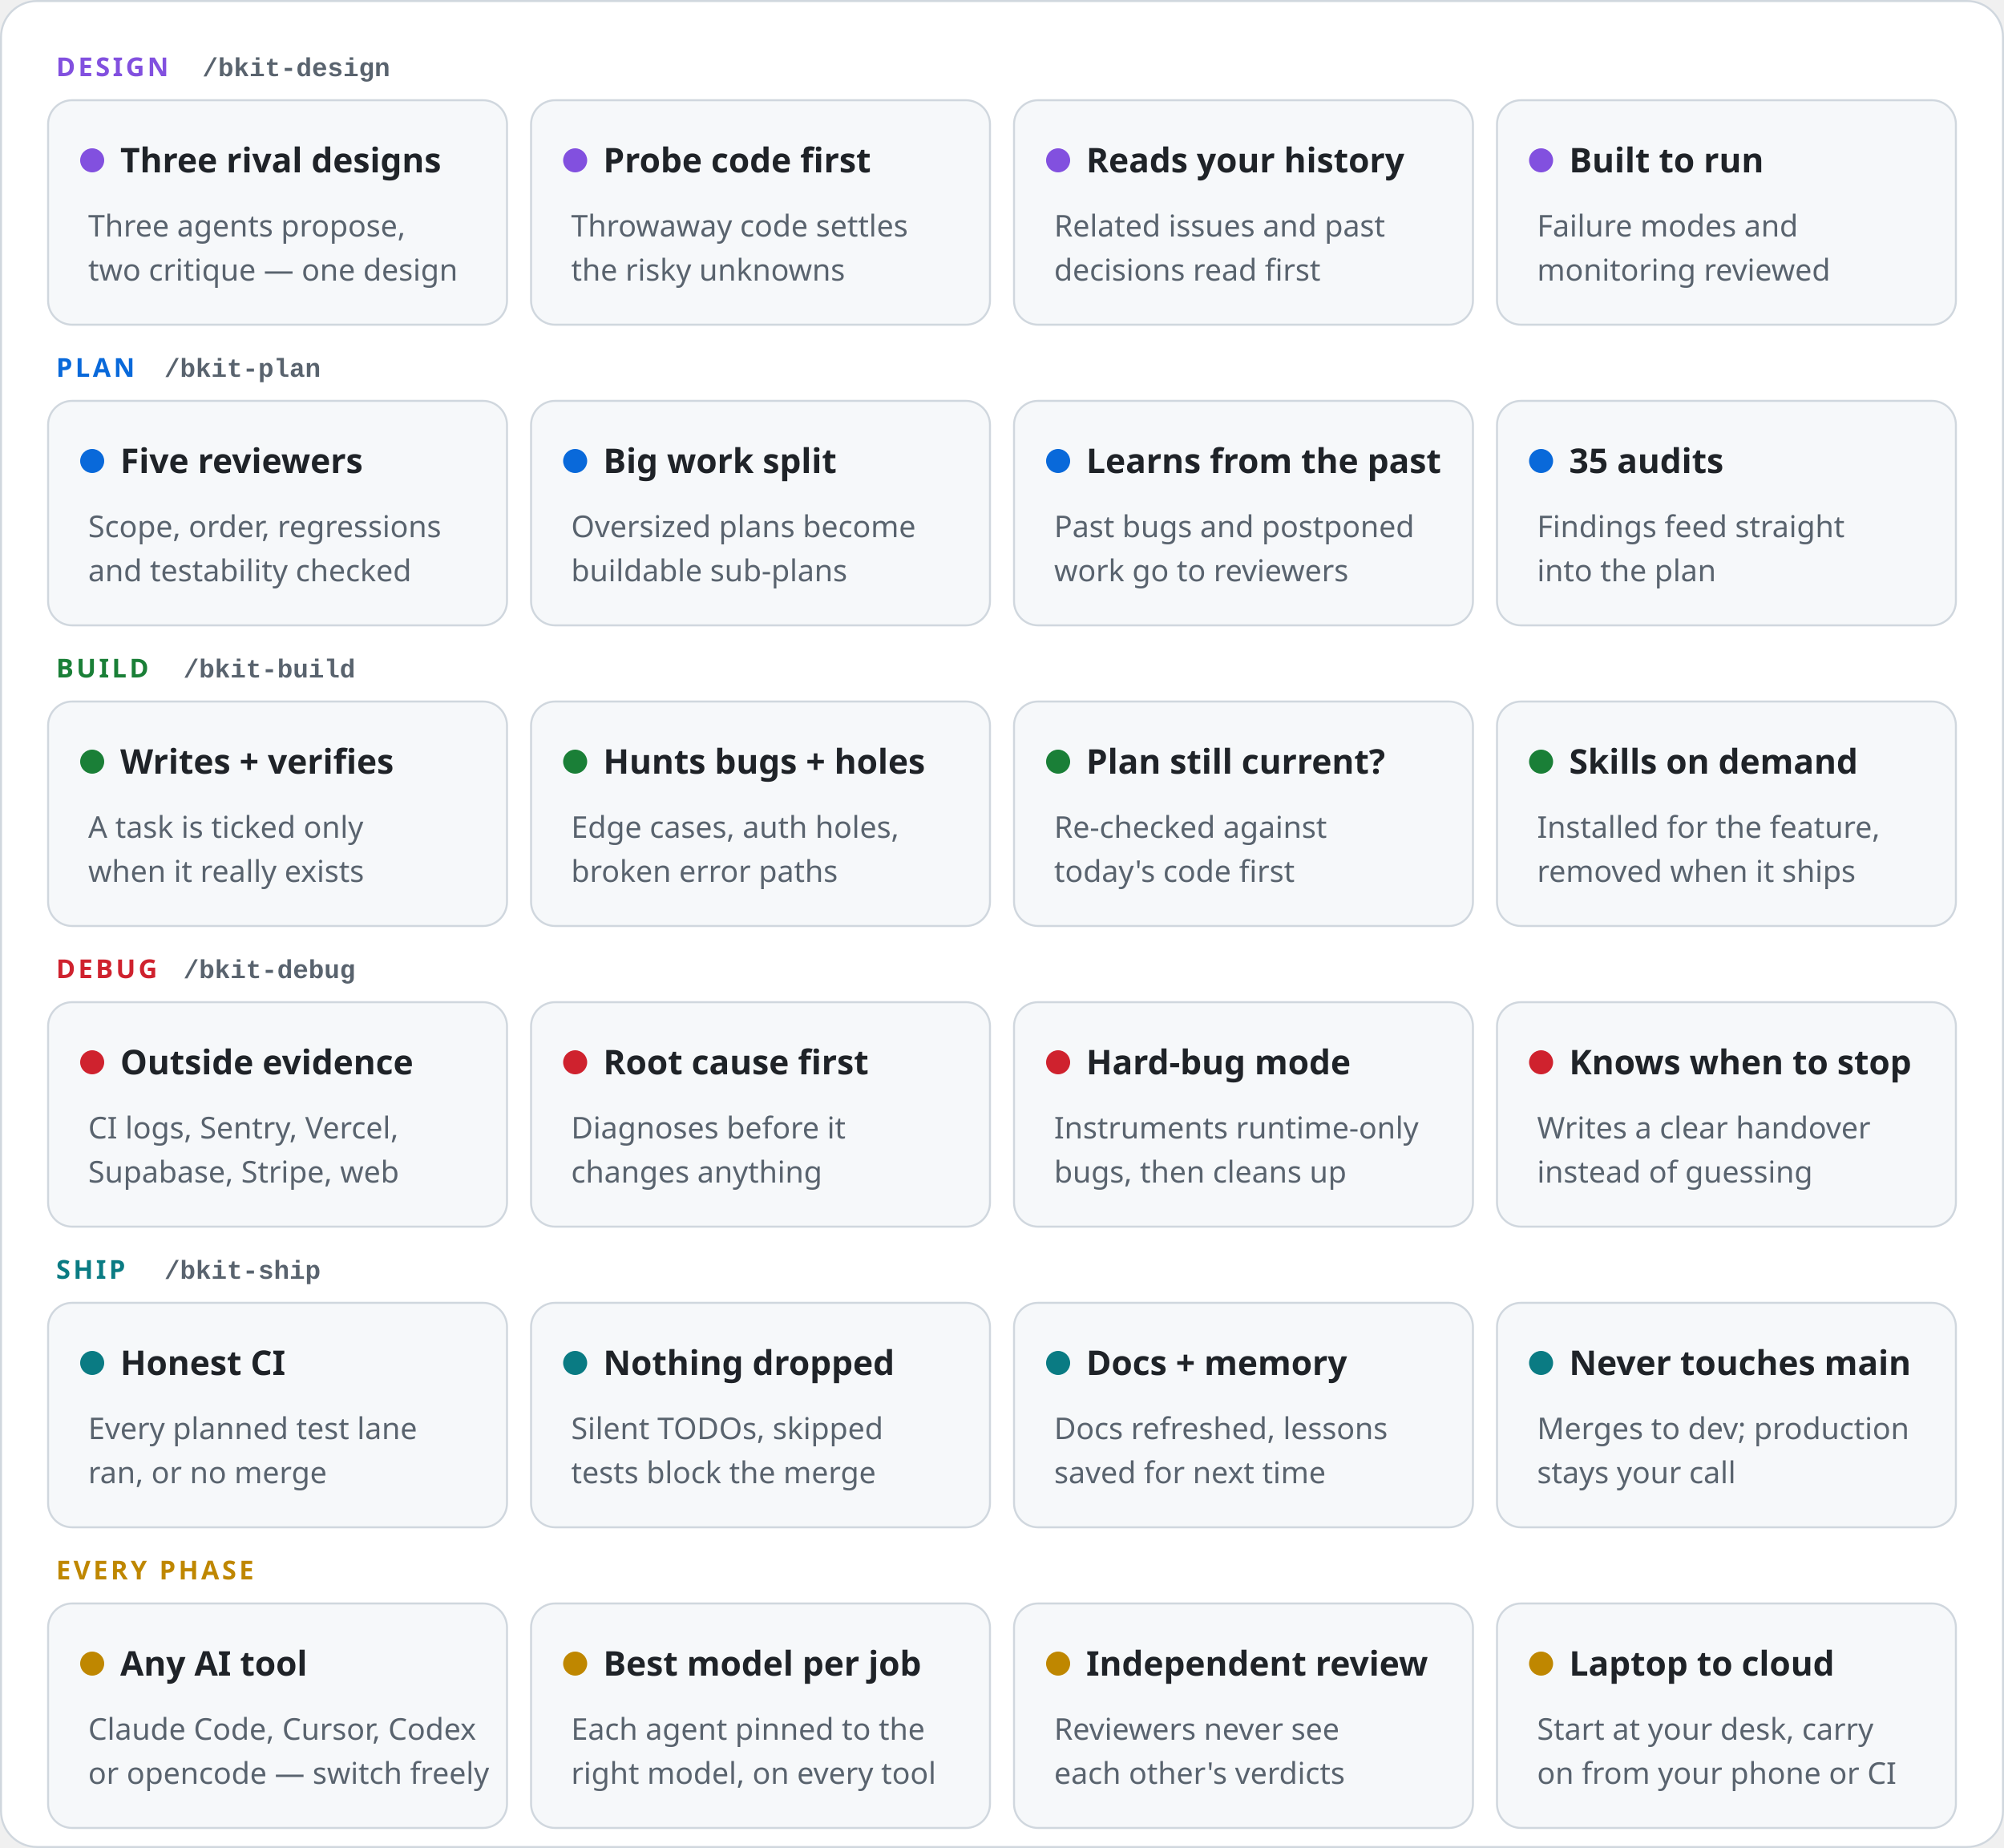
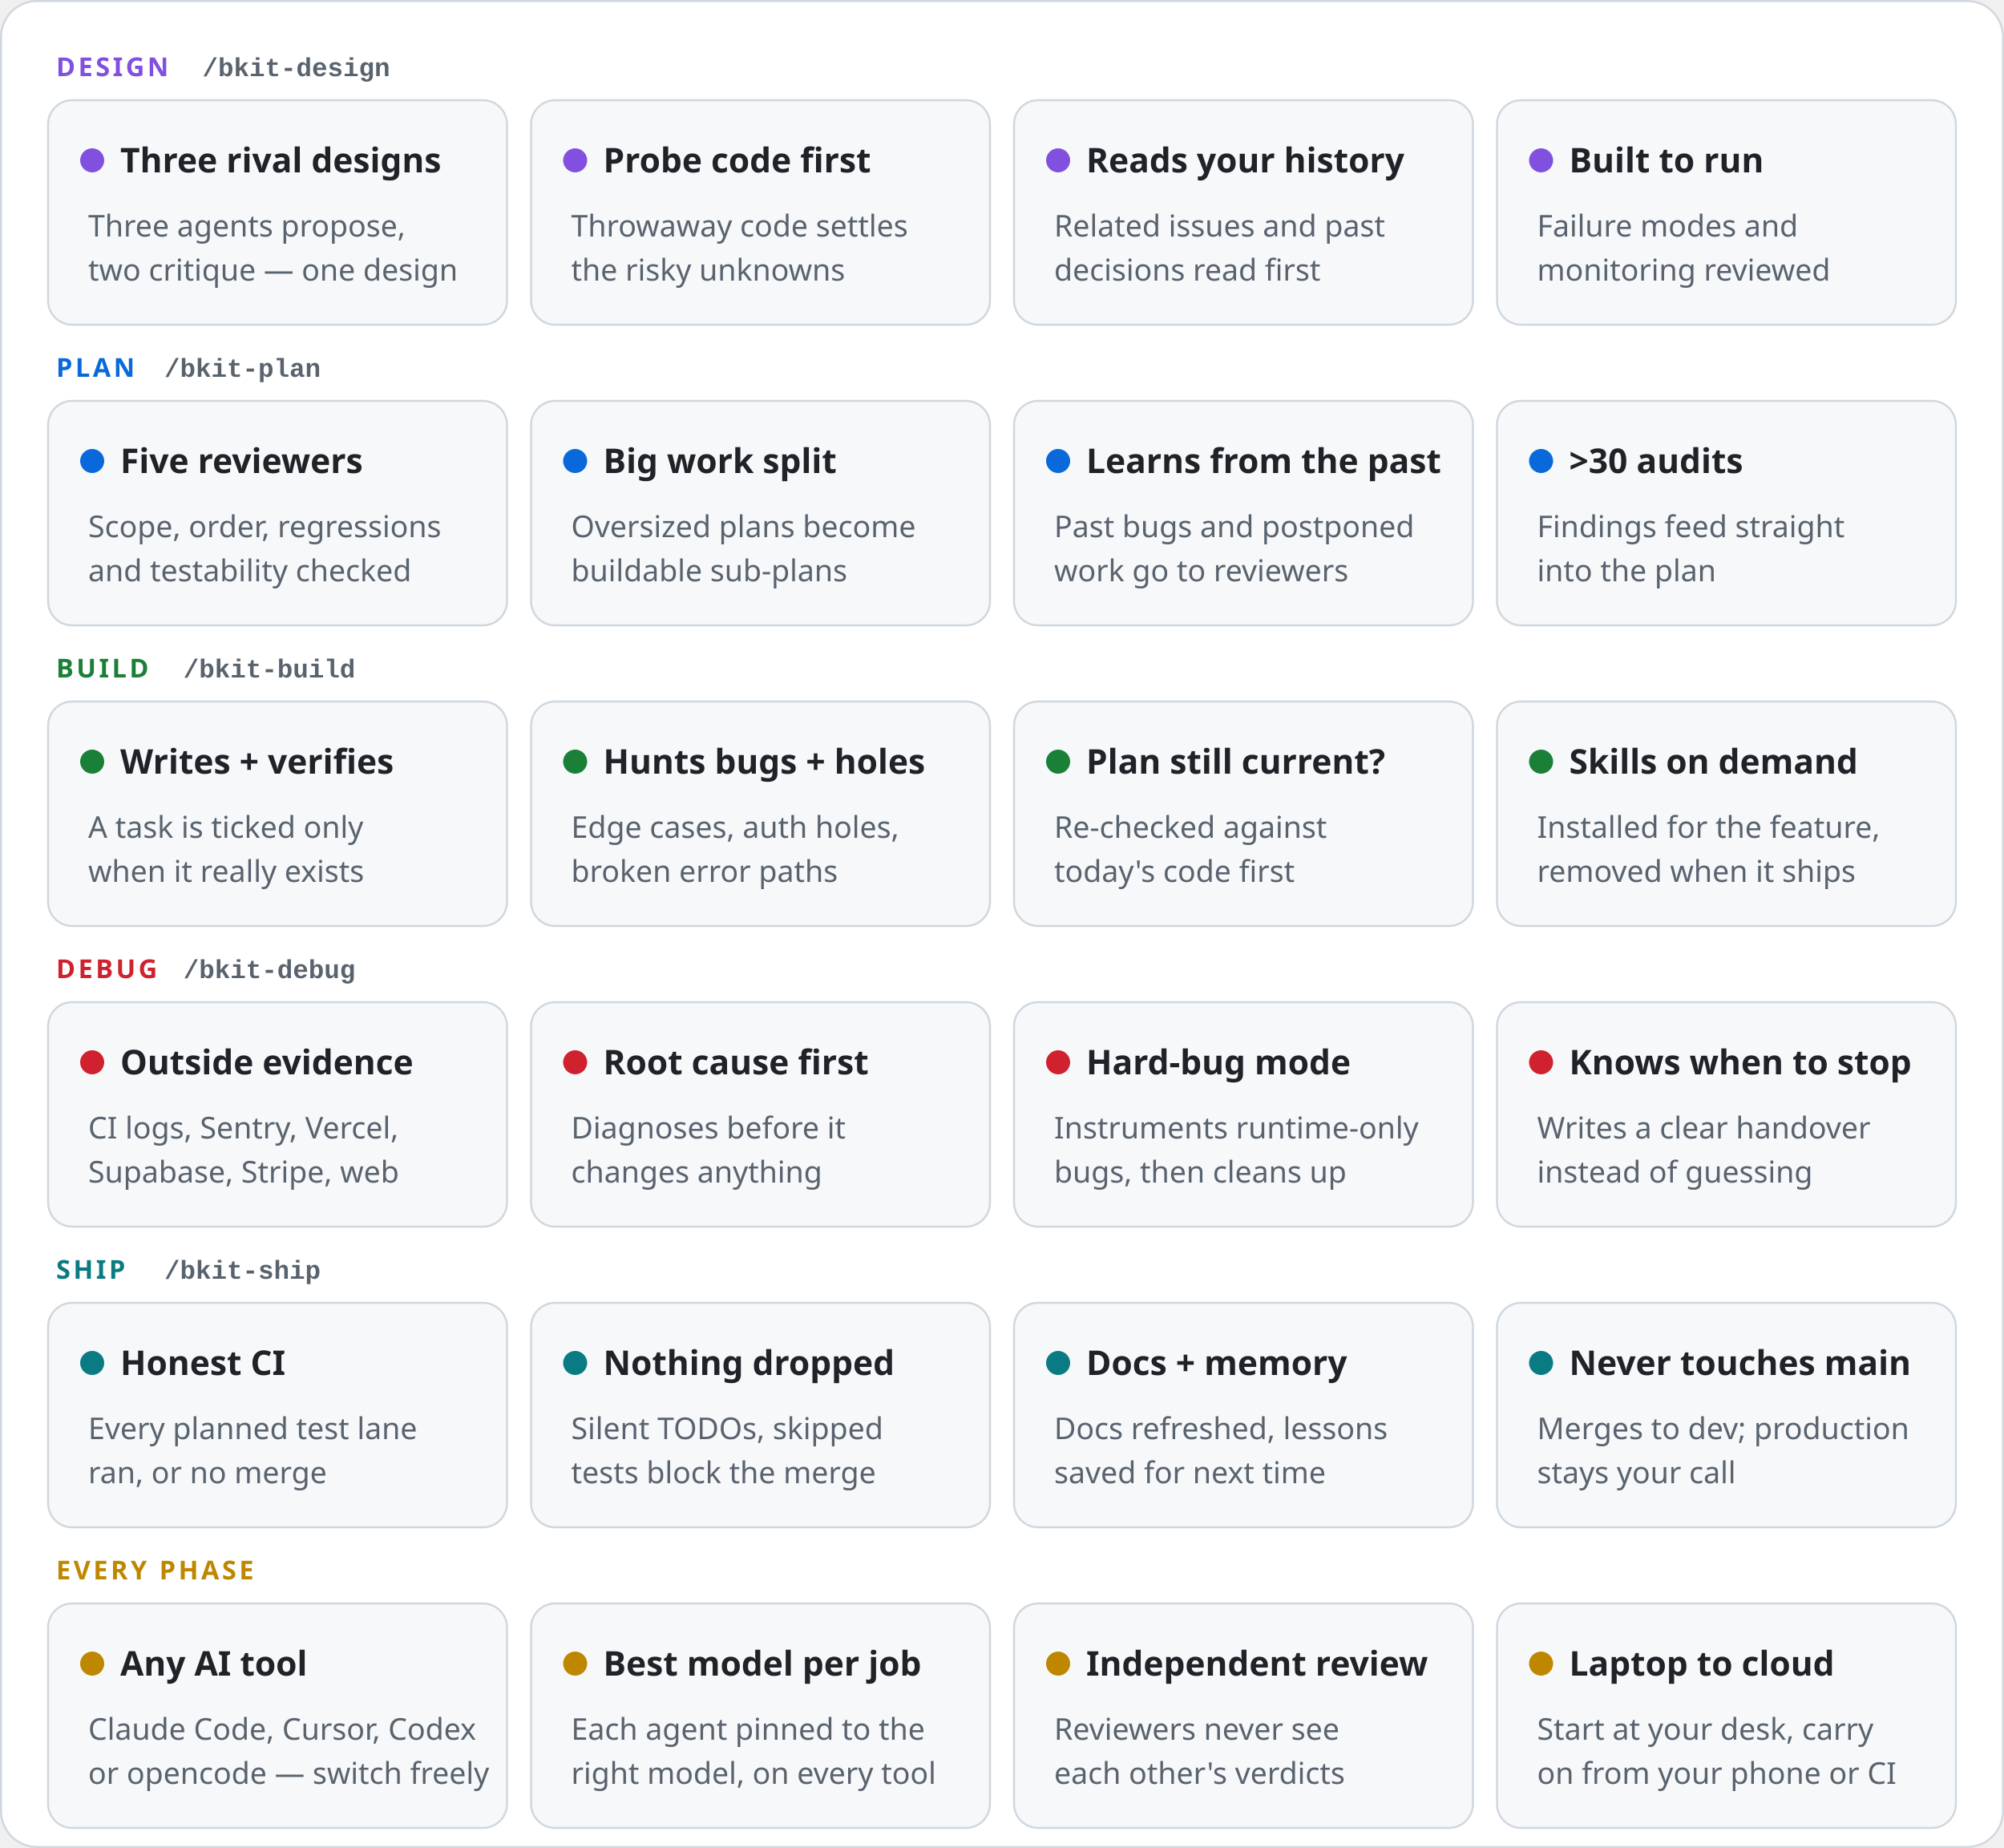
- <svg xmlns="http://www.w3.org/2000/svg" width="1000" height="922" viewBox="0 0 1000 922" role="img" aria-label="What ships with bkit, one coloured row per phase. Design: three rival designs, probe code for the risky unknowns, reads your history, reviewed for failure modes. Plan: five reviewers, big work split up, learns from past bugs and postponed work, 35 audits. Build: writes and verifies, hunts bugs and security holes, checks the plan is still current, skills on demand. Debug: outside evidence from CI and your platforms, root cause first, hard-bug mode, knows when to stop. Ship: honest CI, nothing quietly dropped, docs and memory, never touches main. Every phase: any AI tool, best model per job, independent review, laptop to cloud.">
+ <svg xmlns="http://www.w3.org/2000/svg" width="1000" height="922" viewBox="0 0 1000 922" role="img" aria-label="What ships with bkit, one coloured row per phase. Design: three rival designs, probe code for the risky unknowns, reads your history, reviewed for failure modes. Plan: five reviewers, big work split up, learns from past bugs and postponed work, more than 30 audits. Build: writes and verifies, hunts bugs and security holes, checks the plan is still current, skills on demand. Debug: outside evidence from CI and your platforms, root cause first, hard-bug mode, knows when to stop. Ship: honest CI, nothing quietly dropped, docs and memory, never touches main. Every phase: any AI tool, best model per job, independent review, laptop to cloud.">
  <rect x="0.5" y="0.5" width="999" height="921" rx="18" fill="#ffffff" stroke="#d0d7de" />
  <text x="28" y="38" font-family="-apple-system, BlinkMacSystemFont, 'Segoe UI', 'Noto Sans', Helvetica, Arial, sans-serif" font-size="13" font-weight="700" fill="#8250df" text-anchor="start" letter-spacing="1.4">DESIGN</text>
  <text x="101" y="38" font-family="ui-monospace, SFMono-Regular, 'SF Mono', Menlo, Consolas, 'Liberation Mono', monospace" font-size="13" font-weight="600" fill="#59636e" text-anchor="start">/bkit-design</text>
  <rect x="24" y="50" width="229" height="112" rx="12" fill="#f6f8fa" stroke="#d0d7de" />
  <circle cx="46" cy="80" r="6" fill="#8250df" />
  <text x="60" y="86" font-family="-apple-system, BlinkMacSystemFont, 'Segoe UI', 'Noto Sans', Helvetica, Arial, sans-serif" font-size="17" font-weight="700" fill="#1f2328" text-anchor="start">Three rival designs</text>
  <text x="44" y="118" font-family="-apple-system, BlinkMacSystemFont, 'Segoe UI', 'Noto Sans', Helvetica, Arial, sans-serif" font-size="15" font-weight="400" fill="#59636e" text-anchor="start">Three agents propose,</text>
  <text x="44" y="140" font-family="-apple-system, BlinkMacSystemFont, 'Segoe UI', 'Noto Sans', Helvetica, Arial, sans-serif" font-size="15" font-weight="400" fill="#59636e" text-anchor="start">two critique — one design</text>
  <rect x="265" y="50" width="229" height="112" rx="12" fill="#f6f8fa" stroke="#d0d7de" />
  <circle cx="287" cy="80" r="6" fill="#8250df" />
  <text x="301" y="86" font-family="-apple-system, BlinkMacSystemFont, 'Segoe UI', 'Noto Sans', Helvetica, Arial, sans-serif" font-size="17" font-weight="700" fill="#1f2328" text-anchor="start">Probe code first</text>
  <text x="285" y="118" font-family="-apple-system, BlinkMacSystemFont, 'Segoe UI', 'Noto Sans', Helvetica, Arial, sans-serif" font-size="15" font-weight="400" fill="#59636e" text-anchor="start">Throwaway code settles</text>
  <text x="285" y="140" font-family="-apple-system, BlinkMacSystemFont, 'Segoe UI', 'Noto Sans', Helvetica, Arial, sans-serif" font-size="15" font-weight="400" fill="#59636e" text-anchor="start">the risky unknowns</text>
  <rect x="506" y="50" width="229" height="112" rx="12" fill="#f6f8fa" stroke="#d0d7de" />
  <circle cx="528" cy="80" r="6" fill="#8250df" />
  <text x="542" y="86" font-family="-apple-system, BlinkMacSystemFont, 'Segoe UI', 'Noto Sans', Helvetica, Arial, sans-serif" font-size="17" font-weight="700" fill="#1f2328" text-anchor="start">Reads your history</text>
  <text x="526" y="118" font-family="-apple-system, BlinkMacSystemFont, 'Segoe UI', 'Noto Sans', Helvetica, Arial, sans-serif" font-size="15" font-weight="400" fill="#59636e" text-anchor="start">Related issues and past</text>
  <text x="526" y="140" font-family="-apple-system, BlinkMacSystemFont, 'Segoe UI', 'Noto Sans', Helvetica, Arial, sans-serif" font-size="15" font-weight="400" fill="#59636e" text-anchor="start">decisions read first</text>
  <rect x="747" y="50" width="229" height="112" rx="12" fill="#f6f8fa" stroke="#d0d7de" />
  <circle cx="769" cy="80" r="6" fill="#8250df" />
  <text x="783" y="86" font-family="-apple-system, BlinkMacSystemFont, 'Segoe UI', 'Noto Sans', Helvetica, Arial, sans-serif" font-size="17" font-weight="700" fill="#1f2328" text-anchor="start">Built to run</text>
  <text x="767" y="118" font-family="-apple-system, BlinkMacSystemFont, 'Segoe UI', 'Noto Sans', Helvetica, Arial, sans-serif" font-size="15" font-weight="400" fill="#59636e" text-anchor="start">Failure modes and</text>
  <text x="767" y="140" font-family="-apple-system, BlinkMacSystemFont, 'Segoe UI', 'Noto Sans', Helvetica, Arial, sans-serif" font-size="15" font-weight="400" fill="#59636e" text-anchor="start">monitoring reviewed</text>
  <text x="28" y="188" font-family="-apple-system, BlinkMacSystemFont, 'Segoe UI', 'Noto Sans', Helvetica, Arial, sans-serif" font-size="13" font-weight="700" fill="#0969da" text-anchor="start" letter-spacing="1.4">PLAN</text>
  <text x="82" y="188" font-family="ui-monospace, SFMono-Regular, 'SF Mono', Menlo, Consolas, 'Liberation Mono', monospace" font-size="13" font-weight="600" fill="#59636e" text-anchor="start">/bkit-plan</text>
  <rect x="24" y="200" width="229" height="112" rx="12" fill="#f6f8fa" stroke="#d0d7de" />
  <circle cx="46" cy="230" r="6" fill="#0969da" />
  <text x="60" y="236" font-family="-apple-system, BlinkMacSystemFont, 'Segoe UI', 'Noto Sans', Helvetica, Arial, sans-serif" font-size="17" font-weight="700" fill="#1f2328" text-anchor="start">Five reviewers</text>
  <text x="44" y="268" font-family="-apple-system, BlinkMacSystemFont, 'Segoe UI', 'Noto Sans', Helvetica, Arial, sans-serif" font-size="15" font-weight="400" fill="#59636e" text-anchor="start">Scope, order, regressions</text>
  <text x="44" y="290" font-family="-apple-system, BlinkMacSystemFont, 'Segoe UI', 'Noto Sans', Helvetica, Arial, sans-serif" font-size="15" font-weight="400" fill="#59636e" text-anchor="start">and testability checked</text>
  <rect x="265" y="200" width="229" height="112" rx="12" fill="#f6f8fa" stroke="#d0d7de" />
  <circle cx="287" cy="230" r="6" fill="#0969da" />
  <text x="301" y="236" font-family="-apple-system, BlinkMacSystemFont, 'Segoe UI', 'Noto Sans', Helvetica, Arial, sans-serif" font-size="17" font-weight="700" fill="#1f2328" text-anchor="start">Big work split</text>
  <text x="285" y="268" font-family="-apple-system, BlinkMacSystemFont, 'Segoe UI', 'Noto Sans', Helvetica, Arial, sans-serif" font-size="15" font-weight="400" fill="#59636e" text-anchor="start">Oversized plans become</text>
  <text x="285" y="290" font-family="-apple-system, BlinkMacSystemFont, 'Segoe UI', 'Noto Sans', Helvetica, Arial, sans-serif" font-size="15" font-weight="400" fill="#59636e" text-anchor="start">buildable sub-plans</text>
  <rect x="506" y="200" width="229" height="112" rx="12" fill="#f6f8fa" stroke="#d0d7de" />
  <circle cx="528" cy="230" r="6" fill="#0969da" />
  <text x="542" y="236" font-family="-apple-system, BlinkMacSystemFont, 'Segoe UI', 'Noto Sans', Helvetica, Arial, sans-serif" font-size="17" font-weight="700" fill="#1f2328" text-anchor="start">Learns from the past</text>
  <text x="526" y="268" font-family="-apple-system, BlinkMacSystemFont, 'Segoe UI', 'Noto Sans', Helvetica, Arial, sans-serif" font-size="15" font-weight="400" fill="#59636e" text-anchor="start">Past bugs and postponed</text>
  <text x="526" y="290" font-family="-apple-system, BlinkMacSystemFont, 'Segoe UI', 'Noto Sans', Helvetica, Arial, sans-serif" font-size="15" font-weight="400" fill="#59636e" text-anchor="start">work go to reviewers</text>
  <rect x="747" y="200" width="229" height="112" rx="12" fill="#f6f8fa" stroke="#d0d7de" />
  <circle cx="769" cy="230" r="6" fill="#0969da" />
-   <text x="783" y="236" font-family="-apple-system, BlinkMacSystemFont, 'Segoe UI', 'Noto Sans', Helvetica, Arial, sans-serif" font-size="17" font-weight="700" fill="#1f2328" text-anchor="start">35 audits</text>
+   <text x="783" y="236" font-family="-apple-system, BlinkMacSystemFont, 'Segoe UI', 'Noto Sans', Helvetica, Arial, sans-serif" font-size="17" font-weight="700" fill="#1f2328" text-anchor="start">&gt;30 audits</text>
  <text x="767" y="268" font-family="-apple-system, BlinkMacSystemFont, 'Segoe UI', 'Noto Sans', Helvetica, Arial, sans-serif" font-size="15" font-weight="400" fill="#59636e" text-anchor="start">Findings feed straight</text>
  <text x="767" y="290" font-family="-apple-system, BlinkMacSystemFont, 'Segoe UI', 'Noto Sans', Helvetica, Arial, sans-serif" font-size="15" font-weight="400" fill="#59636e" text-anchor="start">into the plan</text>
  <text x="28" y="338" font-family="-apple-system, BlinkMacSystemFont, 'Segoe UI', 'Noto Sans', Helvetica, Arial, sans-serif" font-size="13" font-weight="700" fill="#1a7f37" text-anchor="start" letter-spacing="1.4">BUILD</text>
  <text x="91.5" y="338" font-family="ui-monospace, SFMono-Regular, 'SF Mono', Menlo, Consolas, 'Liberation Mono', monospace" font-size="13" font-weight="600" fill="#59636e" text-anchor="start">/bkit-build</text>
  <rect x="24" y="350" width="229" height="112" rx="12" fill="#f6f8fa" stroke="#d0d7de" />
  <circle cx="46" cy="380" r="6" fill="#1a7f37" />
  <text x="60" y="386" font-family="-apple-system, BlinkMacSystemFont, 'Segoe UI', 'Noto Sans', Helvetica, Arial, sans-serif" font-size="17" font-weight="700" fill="#1f2328" text-anchor="start">Writes + verifies</text>
  <text x="44" y="418" font-family="-apple-system, BlinkMacSystemFont, 'Segoe UI', 'Noto Sans', Helvetica, Arial, sans-serif" font-size="15" font-weight="400" fill="#59636e" text-anchor="start">A task is ticked only</text>
  <text x="44" y="440" font-family="-apple-system, BlinkMacSystemFont, 'Segoe UI', 'Noto Sans', Helvetica, Arial, sans-serif" font-size="15" font-weight="400" fill="#59636e" text-anchor="start">when it really exists</text>
  <rect x="265" y="350" width="229" height="112" rx="12" fill="#f6f8fa" stroke="#d0d7de" />
  <circle cx="287" cy="380" r="6" fill="#1a7f37" />
  <text x="301" y="386" font-family="-apple-system, BlinkMacSystemFont, 'Segoe UI', 'Noto Sans', Helvetica, Arial, sans-serif" font-size="17" font-weight="700" fill="#1f2328" text-anchor="start">Hunts bugs + holes</text>
  <text x="285" y="418" font-family="-apple-system, BlinkMacSystemFont, 'Segoe UI', 'Noto Sans', Helvetica, Arial, sans-serif" font-size="15" font-weight="400" fill="#59636e" text-anchor="start">Edge cases, auth holes,</text>
  <text x="285" y="440" font-family="-apple-system, BlinkMacSystemFont, 'Segoe UI', 'Noto Sans', Helvetica, Arial, sans-serif" font-size="15" font-weight="400" fill="#59636e" text-anchor="start">broken error paths</text>
  <rect x="506" y="350" width="229" height="112" rx="12" fill="#f6f8fa" stroke="#d0d7de" />
  <circle cx="528" cy="380" r="6" fill="#1a7f37" />
  <text x="542" y="386" font-family="-apple-system, BlinkMacSystemFont, 'Segoe UI', 'Noto Sans', Helvetica, Arial, sans-serif" font-size="17" font-weight="700" fill="#1f2328" text-anchor="start">Plan still current?</text>
  <text x="526" y="418" font-family="-apple-system, BlinkMacSystemFont, 'Segoe UI', 'Noto Sans', Helvetica, Arial, sans-serif" font-size="15" font-weight="400" fill="#59636e" text-anchor="start">Re-checked against</text>
  <text x="526" y="440" font-family="-apple-system, BlinkMacSystemFont, 'Segoe UI', 'Noto Sans', Helvetica, Arial, sans-serif" font-size="15" font-weight="400" fill="#59636e" text-anchor="start">today's code first</text>
  <rect x="747" y="350" width="229" height="112" rx="12" fill="#f6f8fa" stroke="#d0d7de" />
  <circle cx="769" cy="380" r="6" fill="#1a7f37" />
  <text x="783" y="386" font-family="-apple-system, BlinkMacSystemFont, 'Segoe UI', 'Noto Sans', Helvetica, Arial, sans-serif" font-size="17" font-weight="700" fill="#1f2328" text-anchor="start">Skills on demand</text>
  <text x="767" y="418" font-family="-apple-system, BlinkMacSystemFont, 'Segoe UI', 'Noto Sans', Helvetica, Arial, sans-serif" font-size="15" font-weight="400" fill="#59636e" text-anchor="start">Installed for the feature,</text>
  <text x="767" y="440" font-family="-apple-system, BlinkMacSystemFont, 'Segoe UI', 'Noto Sans', Helvetica, Arial, sans-serif" font-size="15" font-weight="400" fill="#59636e" text-anchor="start">removed when it ships</text>
  <text x="28" y="488" font-family="-apple-system, BlinkMacSystemFont, 'Segoe UI', 'Noto Sans', Helvetica, Arial, sans-serif" font-size="13" font-weight="700" fill="#cf222e" text-anchor="start" letter-spacing="1.4">DEBUG</text>
  <text x="91.5" y="488" font-family="ui-monospace, SFMono-Regular, 'SF Mono', Menlo, Consolas, 'Liberation Mono', monospace" font-size="13" font-weight="600" fill="#59636e" text-anchor="start">/bkit-debug</text>
  <rect x="24" y="500" width="229" height="112" rx="12" fill="#f6f8fa" stroke="#d0d7de" />
  <circle cx="46" cy="530" r="6" fill="#cf222e" />
  <text x="60" y="536" font-family="-apple-system, BlinkMacSystemFont, 'Segoe UI', 'Noto Sans', Helvetica, Arial, sans-serif" font-size="17" font-weight="700" fill="#1f2328" text-anchor="start">Outside evidence</text>
  <text x="44" y="568" font-family="-apple-system, BlinkMacSystemFont, 'Segoe UI', 'Noto Sans', Helvetica, Arial, sans-serif" font-size="15" font-weight="400" fill="#59636e" text-anchor="start">CI logs, Sentry, Vercel,</text>
  <text x="44" y="590" font-family="-apple-system, BlinkMacSystemFont, 'Segoe UI', 'Noto Sans', Helvetica, Arial, sans-serif" font-size="15" font-weight="400" fill="#59636e" text-anchor="start">Supabase, Stripe, web</text>
  <rect x="265" y="500" width="229" height="112" rx="12" fill="#f6f8fa" stroke="#d0d7de" />
  <circle cx="287" cy="530" r="6" fill="#cf222e" />
  <text x="301" y="536" font-family="-apple-system, BlinkMacSystemFont, 'Segoe UI', 'Noto Sans', Helvetica, Arial, sans-serif" font-size="17" font-weight="700" fill="#1f2328" text-anchor="start">Root cause first</text>
  <text x="285" y="568" font-family="-apple-system, BlinkMacSystemFont, 'Segoe UI', 'Noto Sans', Helvetica, Arial, sans-serif" font-size="15" font-weight="400" fill="#59636e" text-anchor="start">Diagnoses before it</text>
  <text x="285" y="590" font-family="-apple-system, BlinkMacSystemFont, 'Segoe UI', 'Noto Sans', Helvetica, Arial, sans-serif" font-size="15" font-weight="400" fill="#59636e" text-anchor="start">changes anything</text>
  <rect x="506" y="500" width="229" height="112" rx="12" fill="#f6f8fa" stroke="#d0d7de" />
  <circle cx="528" cy="530" r="6" fill="#cf222e" />
  <text x="542" y="536" font-family="-apple-system, BlinkMacSystemFont, 'Segoe UI', 'Noto Sans', Helvetica, Arial, sans-serif" font-size="17" font-weight="700" fill="#1f2328" text-anchor="start">Hard-bug mode</text>
  <text x="526" y="568" font-family="-apple-system, BlinkMacSystemFont, 'Segoe UI', 'Noto Sans', Helvetica, Arial, sans-serif" font-size="15" font-weight="400" fill="#59636e" text-anchor="start">Instruments runtime-only</text>
  <text x="526" y="590" font-family="-apple-system, BlinkMacSystemFont, 'Segoe UI', 'Noto Sans', Helvetica, Arial, sans-serif" font-size="15" font-weight="400" fill="#59636e" text-anchor="start">bugs, then cleans up</text>
  <rect x="747" y="500" width="229" height="112" rx="12" fill="#f6f8fa" stroke="#d0d7de" />
  <circle cx="769" cy="530" r="6" fill="#cf222e" />
  <text x="783" y="536" font-family="-apple-system, BlinkMacSystemFont, 'Segoe UI', 'Noto Sans', Helvetica, Arial, sans-serif" font-size="17" font-weight="700" fill="#1f2328" text-anchor="start">Knows when to stop</text>
  <text x="767" y="568" font-family="-apple-system, BlinkMacSystemFont, 'Segoe UI', 'Noto Sans', Helvetica, Arial, sans-serif" font-size="15" font-weight="400" fill="#59636e" text-anchor="start">Writes a clear handover</text>
  <text x="767" y="590" font-family="-apple-system, BlinkMacSystemFont, 'Segoe UI', 'Noto Sans', Helvetica, Arial, sans-serif" font-size="15" font-weight="400" fill="#59636e" text-anchor="start">instead of guessing</text>
  <text x="28" y="638" font-family="-apple-system, BlinkMacSystemFont, 'Segoe UI', 'Noto Sans', Helvetica, Arial, sans-serif" font-size="13" font-weight="700" fill="#0a7b83" text-anchor="start" letter-spacing="1.4">SHIP</text>
  <text x="82" y="638" font-family="ui-monospace, SFMono-Regular, 'SF Mono', Menlo, Consolas, 'Liberation Mono', monospace" font-size="13" font-weight="600" fill="#59636e" text-anchor="start">/bkit-ship</text>
  <rect x="24" y="650" width="229" height="112" rx="12" fill="#f6f8fa" stroke="#d0d7de" />
  <circle cx="46" cy="680" r="6" fill="#0a7b83" />
  <text x="60" y="686" font-family="-apple-system, BlinkMacSystemFont, 'Segoe UI', 'Noto Sans', Helvetica, Arial, sans-serif" font-size="17" font-weight="700" fill="#1f2328" text-anchor="start">Honest CI</text>
  <text x="44" y="718" font-family="-apple-system, BlinkMacSystemFont, 'Segoe UI', 'Noto Sans', Helvetica, Arial, sans-serif" font-size="15" font-weight="400" fill="#59636e" text-anchor="start">Every planned test lane</text>
  <text x="44" y="740" font-family="-apple-system, BlinkMacSystemFont, 'Segoe UI', 'Noto Sans', Helvetica, Arial, sans-serif" font-size="15" font-weight="400" fill="#59636e" text-anchor="start">ran, or no merge</text>
  <rect x="265" y="650" width="229" height="112" rx="12" fill="#f6f8fa" stroke="#d0d7de" />
  <circle cx="287" cy="680" r="6" fill="#0a7b83" />
  <text x="301" y="686" font-family="-apple-system, BlinkMacSystemFont, 'Segoe UI', 'Noto Sans', Helvetica, Arial, sans-serif" font-size="17" font-weight="700" fill="#1f2328" text-anchor="start">Nothing dropped</text>
  <text x="285" y="718" font-family="-apple-system, BlinkMacSystemFont, 'Segoe UI', 'Noto Sans', Helvetica, Arial, sans-serif" font-size="15" font-weight="400" fill="#59636e" text-anchor="start">Silent TODOs, skipped</text>
  <text x="285" y="740" font-family="-apple-system, BlinkMacSystemFont, 'Segoe UI', 'Noto Sans', Helvetica, Arial, sans-serif" font-size="15" font-weight="400" fill="#59636e" text-anchor="start">tests block the merge</text>
  <rect x="506" y="650" width="229" height="112" rx="12" fill="#f6f8fa" stroke="#d0d7de" />
  <circle cx="528" cy="680" r="6" fill="#0a7b83" />
  <text x="542" y="686" font-family="-apple-system, BlinkMacSystemFont, 'Segoe UI', 'Noto Sans', Helvetica, Arial, sans-serif" font-size="17" font-weight="700" fill="#1f2328" text-anchor="start">Docs + memory</text>
  <text x="526" y="718" font-family="-apple-system, BlinkMacSystemFont, 'Segoe UI', 'Noto Sans', Helvetica, Arial, sans-serif" font-size="15" font-weight="400" fill="#59636e" text-anchor="start">Docs refreshed, lessons</text>
  <text x="526" y="740" font-family="-apple-system, BlinkMacSystemFont, 'Segoe UI', 'Noto Sans', Helvetica, Arial, sans-serif" font-size="15" font-weight="400" fill="#59636e" text-anchor="start">saved for next time</text>
  <rect x="747" y="650" width="229" height="112" rx="12" fill="#f6f8fa" stroke="#d0d7de" />
  <circle cx="769" cy="680" r="6" fill="#0a7b83" />
  <text x="783" y="686" font-family="-apple-system, BlinkMacSystemFont, 'Segoe UI', 'Noto Sans', Helvetica, Arial, sans-serif" font-size="17" font-weight="700" fill="#1f2328" text-anchor="start">Never touches main</text>
  <text x="767" y="718" font-family="-apple-system, BlinkMacSystemFont, 'Segoe UI', 'Noto Sans', Helvetica, Arial, sans-serif" font-size="15" font-weight="400" fill="#59636e" text-anchor="start">Merges to dev; production</text>
  <text x="767" y="740" font-family="-apple-system, BlinkMacSystemFont, 'Segoe UI', 'Noto Sans', Helvetica, Arial, sans-serif" font-size="15" font-weight="400" fill="#59636e" text-anchor="start">stays your call</text>
  <text x="28" y="788" font-family="-apple-system, BlinkMacSystemFont, 'Segoe UI', 'Noto Sans', Helvetica, Arial, sans-serif" font-size="13" font-weight="700" fill="#bf8700" text-anchor="start" letter-spacing="1.4">EVERY PHASE</text>
  <text x="148.5" y="788" font-family="ui-monospace, SFMono-Regular, 'SF Mono', Menlo, Consolas, 'Liberation Mono', monospace" font-size="13" font-weight="600" fill="#59636e" text-anchor="start" />
  <rect x="24" y="800" width="229" height="112" rx="12" fill="#f6f8fa" stroke="#d0d7de" />
  <circle cx="46" cy="830" r="6" fill="#bf8700" />
  <text x="60" y="836" font-family="-apple-system, BlinkMacSystemFont, 'Segoe UI', 'Noto Sans', Helvetica, Arial, sans-serif" font-size="17" font-weight="700" fill="#1f2328" text-anchor="start">Any AI tool</text>
  <text x="44" y="868" font-family="-apple-system, BlinkMacSystemFont, 'Segoe UI', 'Noto Sans', Helvetica, Arial, sans-serif" font-size="15" font-weight="400" fill="#59636e" text-anchor="start">Claude Code, Cursor, Codex</text>
  <text x="44" y="890" font-family="-apple-system, BlinkMacSystemFont, 'Segoe UI', 'Noto Sans', Helvetica, Arial, sans-serif" font-size="15" font-weight="400" fill="#59636e" text-anchor="start">or opencode — switch freely</text>
  <rect x="265" y="800" width="229" height="112" rx="12" fill="#f6f8fa" stroke="#d0d7de" />
  <circle cx="287" cy="830" r="6" fill="#bf8700" />
  <text x="301" y="836" font-family="-apple-system, BlinkMacSystemFont, 'Segoe UI', 'Noto Sans', Helvetica, Arial, sans-serif" font-size="17" font-weight="700" fill="#1f2328" text-anchor="start">Best model per job</text>
  <text x="285" y="868" font-family="-apple-system, BlinkMacSystemFont, 'Segoe UI', 'Noto Sans', Helvetica, Arial, sans-serif" font-size="15" font-weight="400" fill="#59636e" text-anchor="start">Each agent pinned to the</text>
  <text x="285" y="890" font-family="-apple-system, BlinkMacSystemFont, 'Segoe UI', 'Noto Sans', Helvetica, Arial, sans-serif" font-size="15" font-weight="400" fill="#59636e" text-anchor="start">right model, on every tool</text>
  <rect x="506" y="800" width="229" height="112" rx="12" fill="#f6f8fa" stroke="#d0d7de" />
  <circle cx="528" cy="830" r="6" fill="#bf8700" />
  <text x="542" y="836" font-family="-apple-system, BlinkMacSystemFont, 'Segoe UI', 'Noto Sans', Helvetica, Arial, sans-serif" font-size="17" font-weight="700" fill="#1f2328" text-anchor="start">Independent review</text>
  <text x="526" y="868" font-family="-apple-system, BlinkMacSystemFont, 'Segoe UI', 'Noto Sans', Helvetica, Arial, sans-serif" font-size="15" font-weight="400" fill="#59636e" text-anchor="start">Reviewers never see</text>
  <text x="526" y="890" font-family="-apple-system, BlinkMacSystemFont, 'Segoe UI', 'Noto Sans', Helvetica, Arial, sans-serif" font-size="15" font-weight="400" fill="#59636e" text-anchor="start">each other's verdicts</text>
  <rect x="747" y="800" width="229" height="112" rx="12" fill="#f6f8fa" stroke="#d0d7de" />
  <circle cx="769" cy="830" r="6" fill="#bf8700" />
  <text x="783" y="836" font-family="-apple-system, BlinkMacSystemFont, 'Segoe UI', 'Noto Sans', Helvetica, Arial, sans-serif" font-size="17" font-weight="700" fill="#1f2328" text-anchor="start">Laptop to cloud</text>
  <text x="767" y="868" font-family="-apple-system, BlinkMacSystemFont, 'Segoe UI', 'Noto Sans', Helvetica, Arial, sans-serif" font-size="15" font-weight="400" fill="#59636e" text-anchor="start">Start at your desk, carry</text>
  <text x="767" y="890" font-family="-apple-system, BlinkMacSystemFont, 'Segoe UI', 'Noto Sans', Helvetica, Arial, sans-serif" font-size="15" font-weight="400" fill="#59636e" text-anchor="start">on from your phone or CI</text>
</svg>
